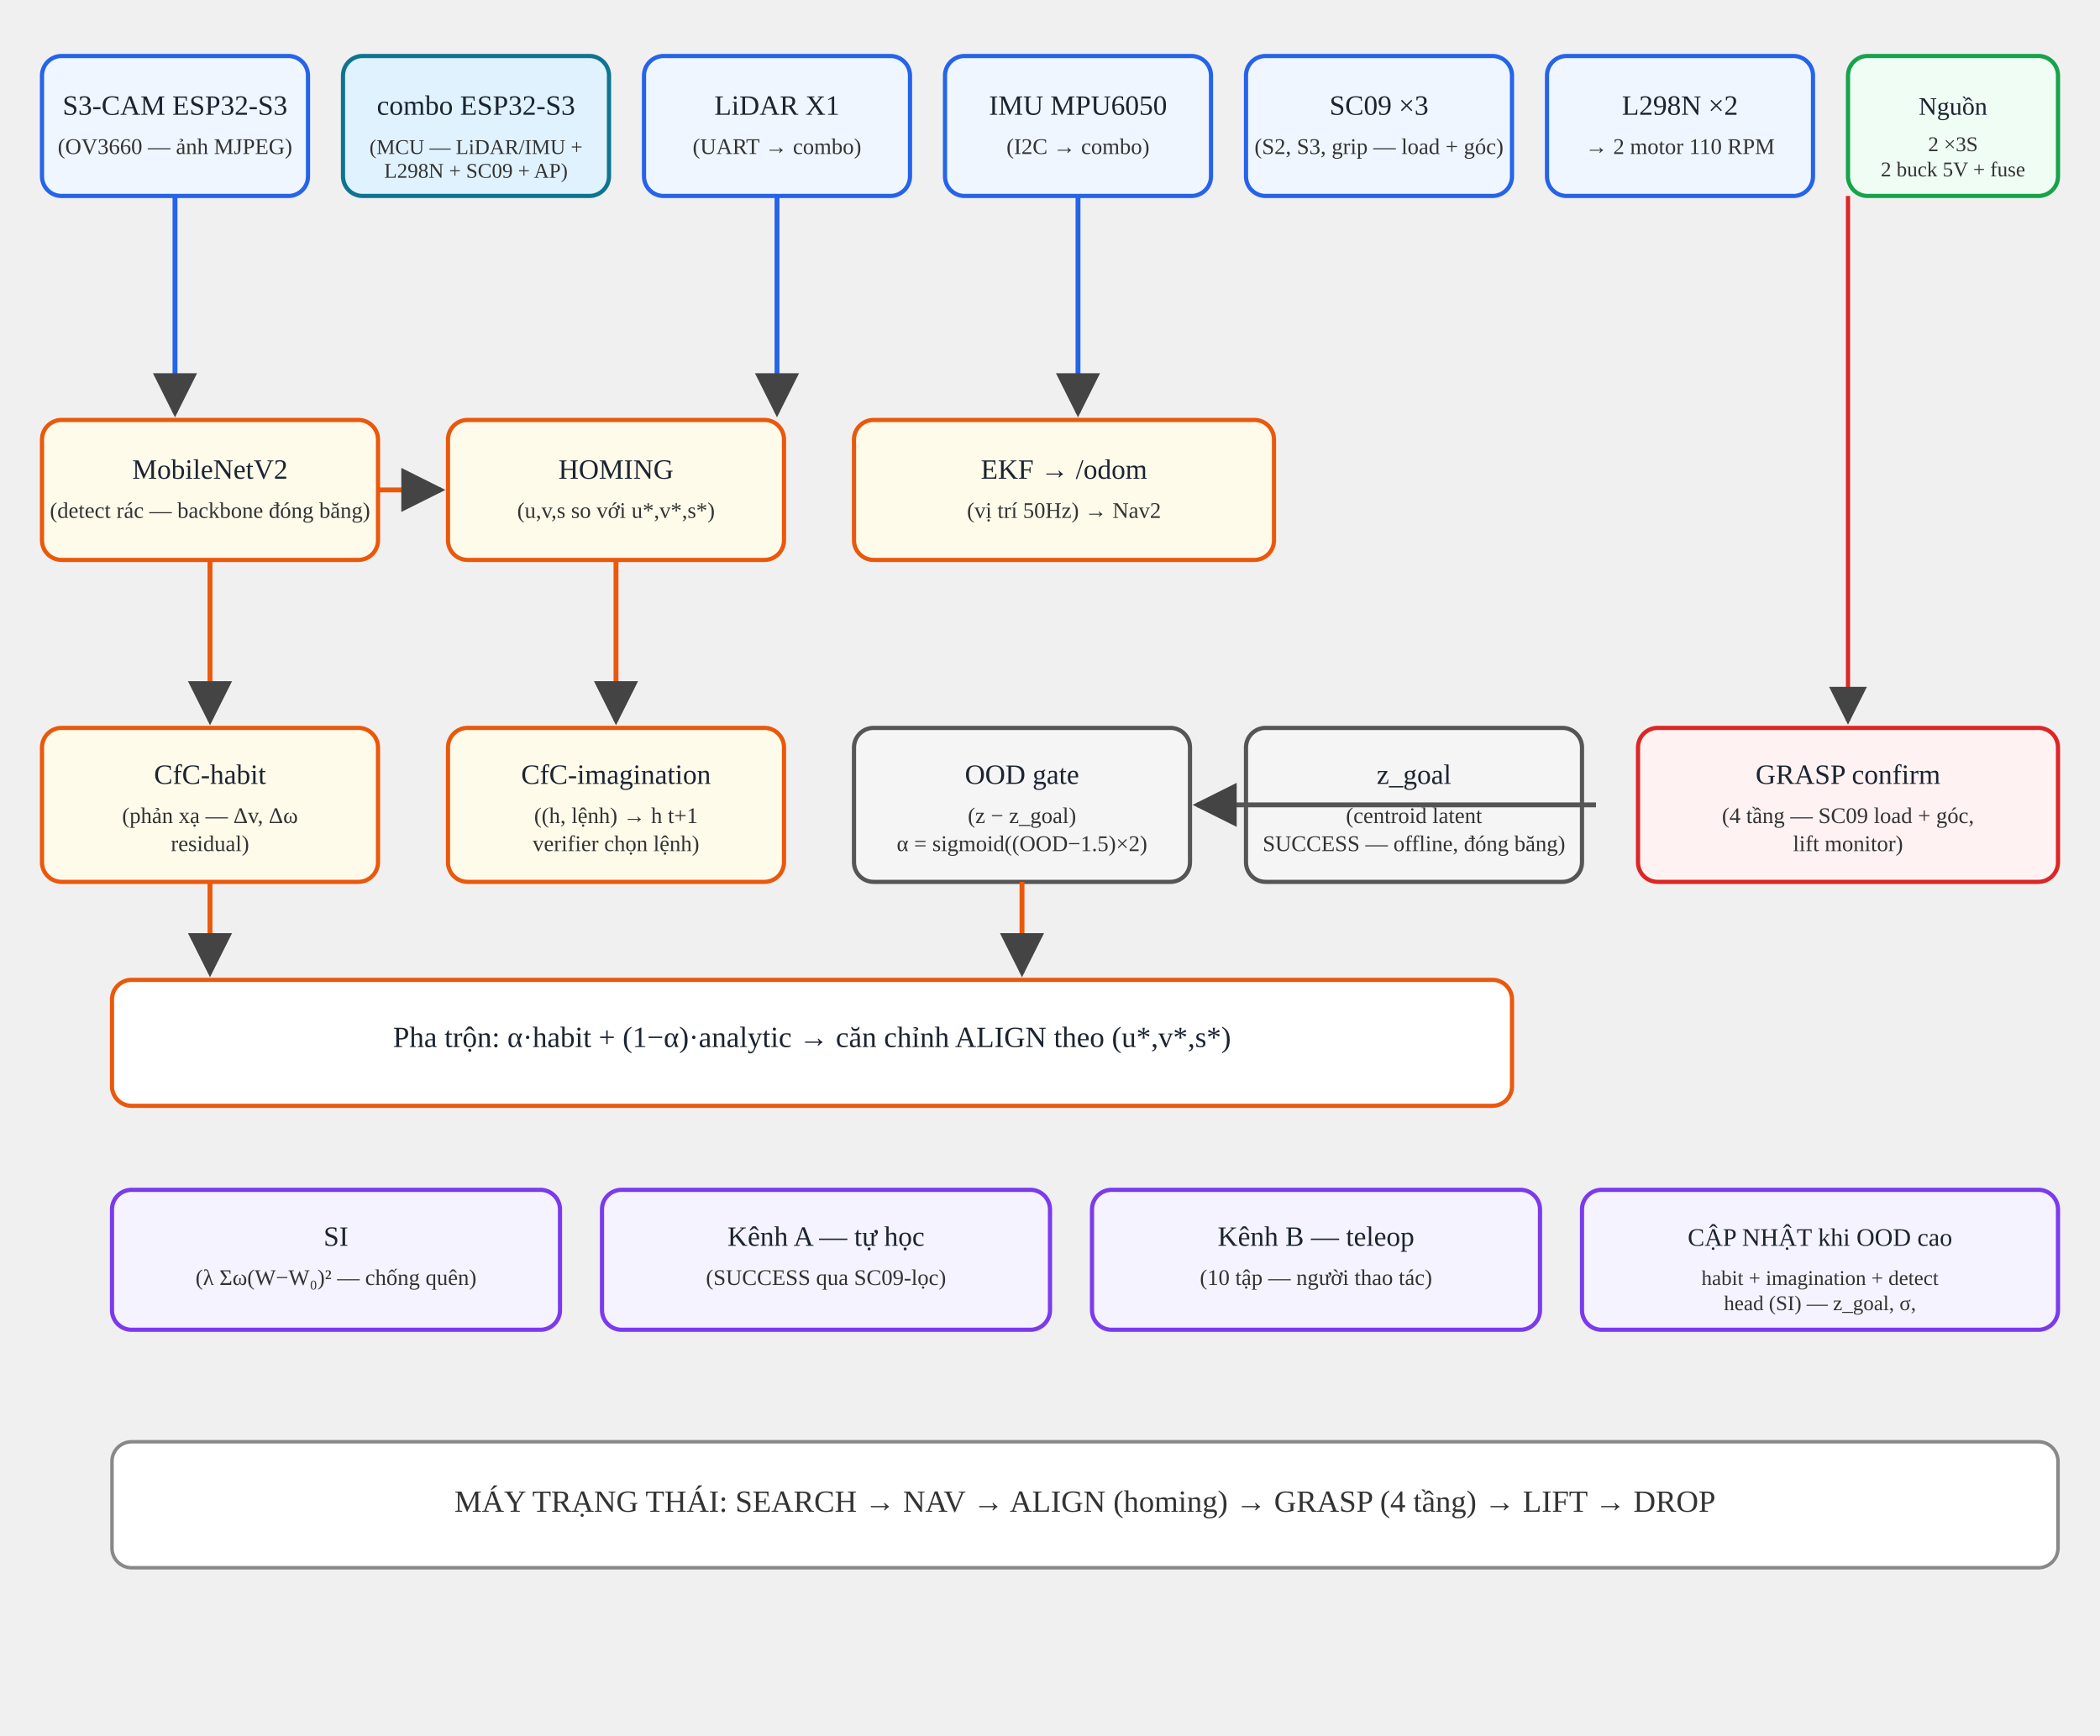
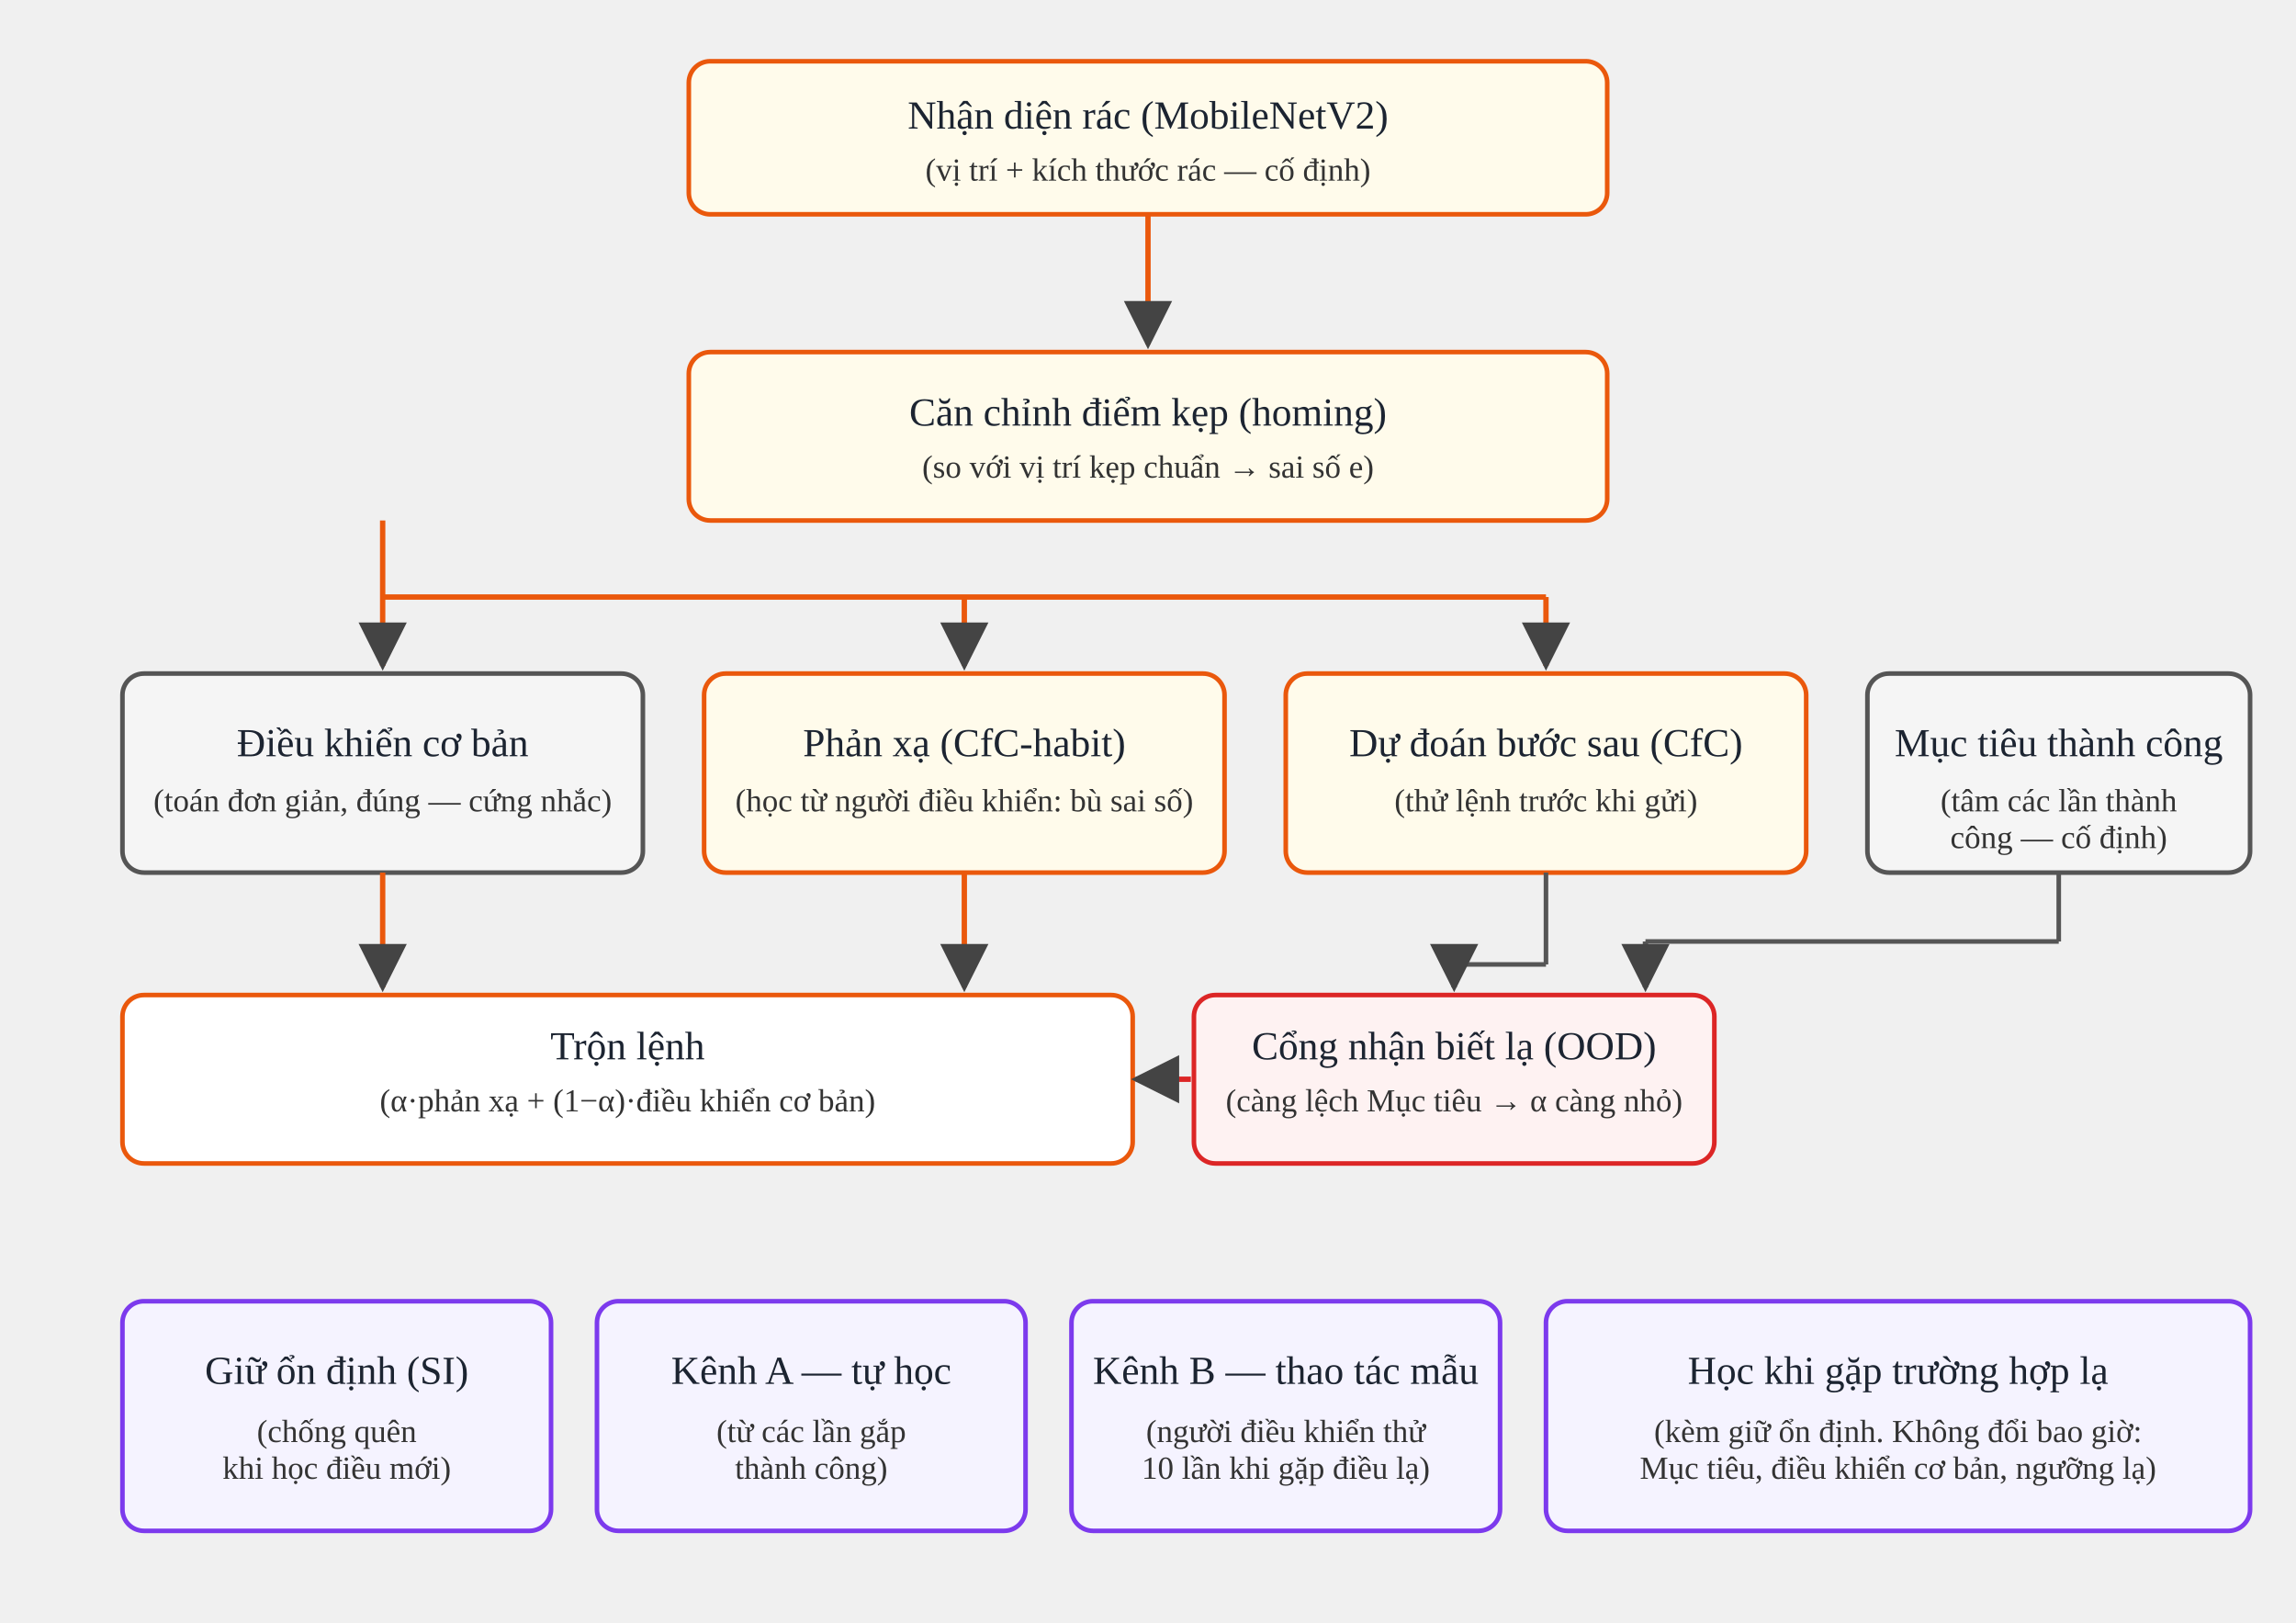
- <svg xmlns="http://www.w3.org/2000/svg" viewBox="0 0 1500 1240" width="1500" height="1240" font-family="Times New Roman, Times, serif">
+ <svg xmlns="http://www.w3.org/2000/svg" viewBox="0 0 1500 1060" width="1500" height="1060" font-family="Times New Roman, Times, serif">
  <defs>
    <marker id="m" viewBox="0 0 10 10" refX="9" refY="5" markerWidth="9" markerHeight="9" orient="auto">
      <path d="M0,0 L10,5 L0,10 z" fill="#444" />
    </marker>
  </defs>
-   <rect x="30" y="40" width="190" height="100" rx="14" fill="#eff6ff" stroke="#2563eb" stroke-width="3" />
-   <text x="125" y="82" text-anchor="middle" font-size="20" fill="#1c2431">S3-CAM ESP32-S3</text>
-   <text x="125" y="110" text-anchor="middle" font-size="16" fill="#333">(OV3660 — ảnh MJPEG)</text>
-   <rect x="245" y="40" width="190" height="100" rx="14" fill="#e0f2fe" stroke="#0e7490" stroke-width="3" />
-   <text x="340" y="82" text-anchor="middle" font-size="20" fill="#1c2431">combo ESP32-S3</text>
-   <text x="340" y="110" text-anchor="middle" font-size="15" fill="#333">(MCU — LiDAR/IMU +</text>
-   <text x="340" y="127" text-anchor="middle" font-size="15" fill="#333">L298N + SC09 + AP)</text>
-   <rect x="460" y="40" width="190" height="100" rx="14" fill="#eff6ff" stroke="#2563eb" stroke-width="3" />
-   <text x="555" y="82" text-anchor="middle" font-size="20" fill="#1c2431">LiDAR X1</text>
-   <text x="555" y="110" text-anchor="middle" font-size="16" fill="#333">(UART → combo)</text>
-   <rect x="675" y="40" width="190" height="100" rx="14" fill="#eff6ff" stroke="#2563eb" stroke-width="3" />
-   <text x="770" y="82" text-anchor="middle" font-size="20" fill="#1c2431">IMU MPU6050</text>
-   <text x="770" y="110" text-anchor="middle" font-size="16" fill="#333">(I2C → combo)</text>
-   <rect x="890" y="40" width="190" height="100" rx="14" fill="#eff6ff" stroke="#2563eb" stroke-width="3" />
-   <text x="985" y="82" text-anchor="middle" font-size="20" fill="#1c2431">SC09 ×3</text>
-   <text x="985" y="110" text-anchor="middle" font-size="16" fill="#333">(S2, S3, grip — load + góc)</text>
-   <rect x="1105" y="40" width="190" height="100" rx="14" fill="#eff6ff" stroke="#2563eb" stroke-width="3" />
-   <text x="1200" y="82" text-anchor="middle" font-size="20" fill="#1c2431">L298N ×2</text>
-   <text x="1200" y="110" text-anchor="middle" font-size="16" fill="#333">→ 2 motor 110 RPM</text>
-   <rect x="1320" y="40" width="150" height="100" rx="14" fill="#f0fdf4" stroke="#16a34a" stroke-width="3" />
-   <text x="1395" y="82" text-anchor="middle" font-size="18" fill="#1c2431">Nguồn</text>
-   <text x="1395" y="108" text-anchor="middle" font-size="15" fill="#333">2 ×3S</text>
-   <text x="1395" y="126" text-anchor="middle" font-size="15" fill="#333">2 buck 5V + fuse</text>
-   <rect x="30" y="300" width="240" height="100" rx="14" fill="#fffbeb" stroke="#ea580c" stroke-width="3" />
-   <text x="150" y="342" text-anchor="middle" font-size="20" fill="#1c2431">MobileNetV2</text>
-   <text x="150" y="370" text-anchor="middle" font-size="16" fill="#333">(detect rác — backbone đóng băng)</text>
-   <rect x="320" y="300" width="240" height="100" rx="14" fill="#fffbeb" stroke="#ea580c" stroke-width="3" />
-   <text x="440" y="342" text-anchor="middle" font-size="20" fill="#1c2431">HOMING</text>
-   <text x="440" y="370" text-anchor="middle" font-size="16" fill="#333">(u,v,s so với u*,v*,s*)</text>
-   <rect x="610" y="300" width="300" height="100" rx="14" fill="#fffbeb" stroke="#ea580c" stroke-width="3" />
-   <text x="760" y="342" text-anchor="middle" font-size="20" fill="#1c2431">EKF → /odom</text>
-   <text x="760" y="370" text-anchor="middle" font-size="16" fill="#333">(vị trí 50Hz) → Nav2</text>
-   <line x1="125" y1="140" x2="125" y2="295" stroke="#2563eb" stroke-width="3.5" marker-end="url(#m)" />
-   <line x1="270" y1="350" x2="315" y2="350" stroke="#ea580c" stroke-width="3.5" marker-end="url(#m)" />
-   <line x1="555" y1="140" x2="555" y2="295" stroke="#2563eb" stroke-width="3.5" marker-end="url(#m)" />
-   <line x1="770" y1="140" x2="770" y2="295" stroke="#2563eb" stroke-width="3.5" marker-end="url(#m)" />
-   <rect x="30" y="520" width="240" height="110" rx="14" fill="#fffbeb" stroke="#ea580c" stroke-width="3" />
-   <text x="150" y="560" text-anchor="middle" font-size="20" fill="#1c2431">CfC-habit</text>
-   <text x="150" y="588" text-anchor="middle" font-size="16" fill="#333">(phản xạ — Δv, Δω</text>
-   <text x="150" y="608" text-anchor="middle" font-size="16" fill="#333">residual)</text>
-   <rect x="320" y="520" width="240" height="110" rx="14" fill="#fffbeb" stroke="#ea580c" stroke-width="3" />
-   <text x="440" y="560" text-anchor="middle" font-size="20" fill="#1c2431">CfC-imagination</text>
-   <text x="440" y="588" text-anchor="middle" font-size="16" fill="#333">((h, lệnh) → h t+1</text>
-   <text x="440" y="608" text-anchor="middle" font-size="16" fill="#333">verifier chọn lệnh)</text>
-   <rect x="610" y="520" width="240" height="110" rx="14" fill="#f5f5f5" stroke="#555" stroke-width="3" />
-   <text x="730" y="560" text-anchor="middle" font-size="20" fill="#1c2431">OOD gate</text>
-   <text x="730" y="588" text-anchor="middle" font-size="16" fill="#333">(z − z_goal)</text>
-   <text x="730" y="608" text-anchor="middle" font-size="16" fill="#333">α = sigmoid((OOD−1.5)×2)</text>
-   <rect x="890" y="520" width="240" height="110" rx="14" fill="#f5f5f5" stroke="#555" stroke-width="3" />
-   <text x="1010" y="560" text-anchor="middle" font-size="20" fill="#1c2431">z_goal</text>
-   <text x="1010" y="588" text-anchor="middle" font-size="16" fill="#333">(centroid latent</text>
-   <text x="1010" y="608" text-anchor="middle" font-size="16" fill="#333">SUCCESS — offline, đóng băng)</text>
-   <rect x="1170" y="520" width="300" height="110" rx="14" fill="#fef2f2" stroke="#dc2626" stroke-width="3" />
-   <text x="1320" y="560" text-anchor="middle" font-size="20" fill="#1c2431">GRASP confirm</text>
-   <text x="1320" y="588" text-anchor="middle" font-size="16" fill="#333">(4 tầng — SC09 load + góc,</text>
-   <text x="1320" y="608" text-anchor="middle" font-size="16" fill="#333">lift monitor)</text>
-   <line x1="150" y1="400" x2="150" y2="515" stroke="#ea580c" stroke-width="3.5" marker-end="url(#m)" />
-   <line x1="440" y1="400" x2="440" y2="515" stroke="#ea580c" stroke-width="3.5" marker-end="url(#m)" />
-   <line x1="1140" y1="575" x2="855" y2="575" stroke="#555" stroke-width="3.5" marker-end="url(#m)" />
-   <line x1="1320" y1="140" x2="1320" y2="515" stroke="#dc2626" stroke-width="3" marker-end="url(#m)" />
-   <rect x="80" y="700" width="1000" height="90" rx="14" fill="#ffffff" stroke="#ea580c" stroke-width="3" />
-   <text x="580" y="748" text-anchor="middle" font-size="21" fill="#1c2431">Pha trộn:  α·habit + (1−α)·analytic → căn chỉnh ALIGN theo (u*,v*,s*)</text>
-   <line x1="150" y1="630" x2="150" y2="695" stroke="#ea580c" stroke-width="3.5" marker-end="url(#m)" />
-   <line x1="730" y1="630" x2="730" y2="695" stroke="#ea580c" stroke-width="3.5" marker-end="url(#m)" />
-   <rect x="80" y="850" width="320" height="100" rx="14" fill="#f5f3ff" stroke="#7c3aed" stroke-width="3" />
-   <text x="240" y="890" text-anchor="middle" font-size="20" fill="#1c2431">SI</text>
-   <text x="240" y="918" text-anchor="middle" font-size="16" fill="#333">(λ Σω(W−W₀)² — chống quên)</text>
-   <rect x="430" y="850" width="320" height="100" rx="14" fill="#f5f3ff" stroke="#7c3aed" stroke-width="3" />
-   <text x="590" y="890" text-anchor="middle" font-size="20" fill="#1c2431">Kênh A — tự học</text>
-   <text x="590" y="918" text-anchor="middle" font-size="16" fill="#333">(SUCCESS qua SC09-lọc)</text>
-   <rect x="780" y="850" width="320" height="100" rx="14" fill="#f5f3ff" stroke="#7c3aed" stroke-width="3" />
-   <text x="940" y="890" text-anchor="middle" font-size="20" fill="#1c2431">Kênh B — teleop</text>
-   <text x="940" y="918" text-anchor="middle" font-size="16" fill="#333">(10 tập — người thao tác)</text>
-   <rect x="1130" y="850" width="340" height="100" rx="14" fill="#f5f3ff" stroke="#7c3aed" stroke-width="3" />
-   <text x="1300" y="890" text-anchor="middle" font-size="18" fill="#1c2431">CẬP NHẬT khi OOD cao</text>
-   <text x="1300" y="918" text-anchor="middle" font-size="15" fill="#333">habit + imagination + detect</text>
-   <text x="1300" y="936" text-anchor="middle" font-size="15" fill="#333">head (SI) — z_goal, σ,</text>
-   <rect x="80" y="1030" width="1390" height="90" rx="14" fill="#ffffff" stroke="#888" stroke-width="2.5" />
-   <text x="775" y="1080" text-anchor="middle" font-size="22" fill="#333">MÁY TRẠNG THÁI:  SEARCH → NAV → ALIGN (homing) → GRASP (4 tầng) → LIFT → DROP</text>
+   <rect x="450" y="40" width="600" height="100" rx="14" fill="#fffbeb" stroke="#ea580c" stroke-width="3" />
+   <text x="750" y="84" text-anchor="middle" font-size="26" fill="#1c2431">Nhận diện rác (MobileNetV2)</text>
+   <text x="750" y="118" text-anchor="middle" font-size="21" fill="#333">(vị trí + kích thước rác — cố định)</text>
+   <rect x="450" y="230" width="600" height="110" rx="14" fill="#fffbeb" stroke="#ea580c" stroke-width="3" />
+   <text x="750" y="278" text-anchor="middle" font-size="26" fill="#1c2431">Căn chỉnh điểm kẹp (homing)</text>
+   <text x="750" y="312" text-anchor="middle" font-size="21" fill="#333">(so với vị trí kẹp chuẩn → sai số e)</text>
+   <rect x="80" y="440" width="340" height="130" rx="14" fill="#f5f5f5" stroke="#555" stroke-width="3" />
+   <text x="250" y="494" text-anchor="middle" font-size="26" fill="#1c2431">Điều khiển cơ bản</text>
+   <text x="250" y="530" text-anchor="middle" font-size="21" fill="#333">(toán đơn giản, đúng — cứng nhắc)</text>
+   <rect x="460" y="440" width="340" height="130" rx="14" fill="#fffbeb" stroke="#ea580c" stroke-width="3" />
+   <text x="630" y="494" text-anchor="middle" font-size="26" fill="#1c2431">Phản xạ (CfC-habit)</text>
+   <text x="630" y="530" text-anchor="middle" font-size="21" fill="#333">(học từ người điều khiển: bù sai số)</text>
+   <rect x="840" y="440" width="340" height="130" rx="14" fill="#fffbeb" stroke="#ea580c" stroke-width="3" />
+   <text x="1010" y="494" text-anchor="middle" font-size="26" fill="#1c2431">Dự đoán bước sau (CfC)</text>
+   <text x="1010" y="530" text-anchor="middle" font-size="21" fill="#333">(thử lệnh trước khi gửi)</text>
+   <rect x="1220" y="440" width="250" height="130" rx="14" fill="#f5f5f5" stroke="#555" stroke-width="3" />
+   <text x="1345" y="494" text-anchor="middle" font-size="26" fill="#1c2431">Mục tiêu thành công</text>
+   <text x="1345" y="530" text-anchor="middle" font-size="21" fill="#333">(tâm các lần thành</text>
+   <text x="1345" y="554" text-anchor="middle" font-size="21" fill="#333">công — cố định)</text>
+   <line x1="750" y1="140" x2="750" y2="225" stroke="#ea580c" stroke-width="3.5" marker-end="url(#m)" />
+   <line x1="250" y1="340" x2="250" y2="390" stroke="#ea580c" stroke-width="3.5" />
+   <line x1="250" y1="390" x2="1010" y2="390" stroke="#ea580c" stroke-width="3.5" />
+   <line x1="250" y1="390" x2="250" y2="435" stroke="#ea580c" stroke-width="3.5" marker-end="url(#m)" />
+   <line x1="630" y1="390" x2="630" y2="435" stroke="#ea580c" stroke-width="3.5" marker-end="url(#m)" />
+   <line x1="1010" y1="390" x2="1010" y2="435" stroke="#ea580c" stroke-width="3.5" marker-end="url(#m)" />
+   <rect x="80" y="650" width="660" height="110" rx="14" fill="#ffffff" stroke="#ea580c" stroke-width="3" />
+   <text x="410" y="692" text-anchor="middle" font-size="26" fill="#1c2431">Trộn lệnh</text>
+   <text x="410" y="726" text-anchor="middle" font-size="21" fill="#333">(α·phản xạ + (1−α)·điều khiển cơ bản)</text>
+   <rect x="780" y="650" width="340" height="110" rx="14" fill="#fef2f2" stroke="#dc2626" stroke-width="3" />
+   <text x="950" y="692" text-anchor="middle" font-size="26" fill="#1c2431">Cổng nhận biết lạ (OOD)</text>
+   <text x="950" y="726" text-anchor="middle" font-size="21" fill="#333">(càng lệch Mục tiêu → α càng nhỏ)</text>
+   <line x1="250" y1="570" x2="250" y2="645" stroke="#ea580c" stroke-width="3.5" marker-end="url(#m)" />
+   <line x1="630" y1="570" x2="630" y2="645" stroke="#ea580c" stroke-width="3.5" marker-end="url(#m)" />
+   <line x1="778" y1="705" x2="742" y2="705" stroke="#dc2626" stroke-width="3.5" marker-end="url(#m)" />
+   <line x1="1010" y1="570" x2="1010" y2="630" stroke="#555" stroke-width="3" />
+   <line x1="1010" y1="630" x2="950" y2="630" stroke="#555" stroke-width="3" />
+   <line x1="950" y1="630" x2="950" y2="645" stroke="#555" stroke-width="3.5" marker-end="url(#m)" />
+   <line x1="1345" y1="570" x2="1345" y2="615" stroke="#555" stroke-width="3" />
+   <line x1="1345" y1="615" x2="1075" y2="615" stroke="#555" stroke-width="3" />
+   <line x1="1075" y1="615" x2="1075" y2="645" stroke="#555" stroke-width="3.5" marker-end="url(#m)" />
+   <rect x="80" y="850" width="280" height="150" rx="14" fill="#f5f3ff" stroke="#7c3aed" stroke-width="3" />
+   <text x="220" y="904" text-anchor="middle" font-size="26" fill="#1c2431">Giữ ổn định (SI)</text>
+   <text x="220" y="942" text-anchor="middle" font-size="21" fill="#333">(chống quên</text>
+   <text x="220" y="966" text-anchor="middle" font-size="21" fill="#333">khi học điều mới)</text>
+   <rect x="390" y="850" width="280" height="150" rx="14" fill="#f5f3ff" stroke="#7c3aed" stroke-width="3" />
+   <text x="530" y="904" text-anchor="middle" font-size="26" fill="#1c2431">Kênh A — tự học</text>
+   <text x="530" y="942" text-anchor="middle" font-size="21" fill="#333">(từ các lần gắp</text>
+   <text x="530" y="966" text-anchor="middle" font-size="21" fill="#333">thành công)</text>
+   <rect x="700" y="850" width="280" height="150" rx="14" fill="#f5f3ff" stroke="#7c3aed" stroke-width="3" />
+   <text x="840" y="904" text-anchor="middle" font-size="26" fill="#1c2431">Kênh B — thao tác mẫu</text>
+   <text x="840" y="942" text-anchor="middle" font-size="21" fill="#333">(người điều khiển thử</text>
+   <text x="840" y="966" text-anchor="middle" font-size="21" fill="#333">10 lần khi gặp điều lạ)</text>
+   <rect x="1010" y="850" width="460" height="150" rx="14" fill="#f5f3ff" stroke="#7c3aed" stroke-width="3" />
+   <text x="1240" y="904" text-anchor="middle" font-size="26" fill="#1c2431">Học khi gặp trường hợp lạ</text>
+   <text x="1240" y="942" text-anchor="middle" font-size="21" fill="#333">(kèm giữ ổn định. Không đổi bao giờ:</text>
+   <text x="1240" y="966" text-anchor="middle" font-size="21" fill="#333">Mục tiêu, điều khiển cơ bản, ngưỡng lạ)</text>
</svg>
